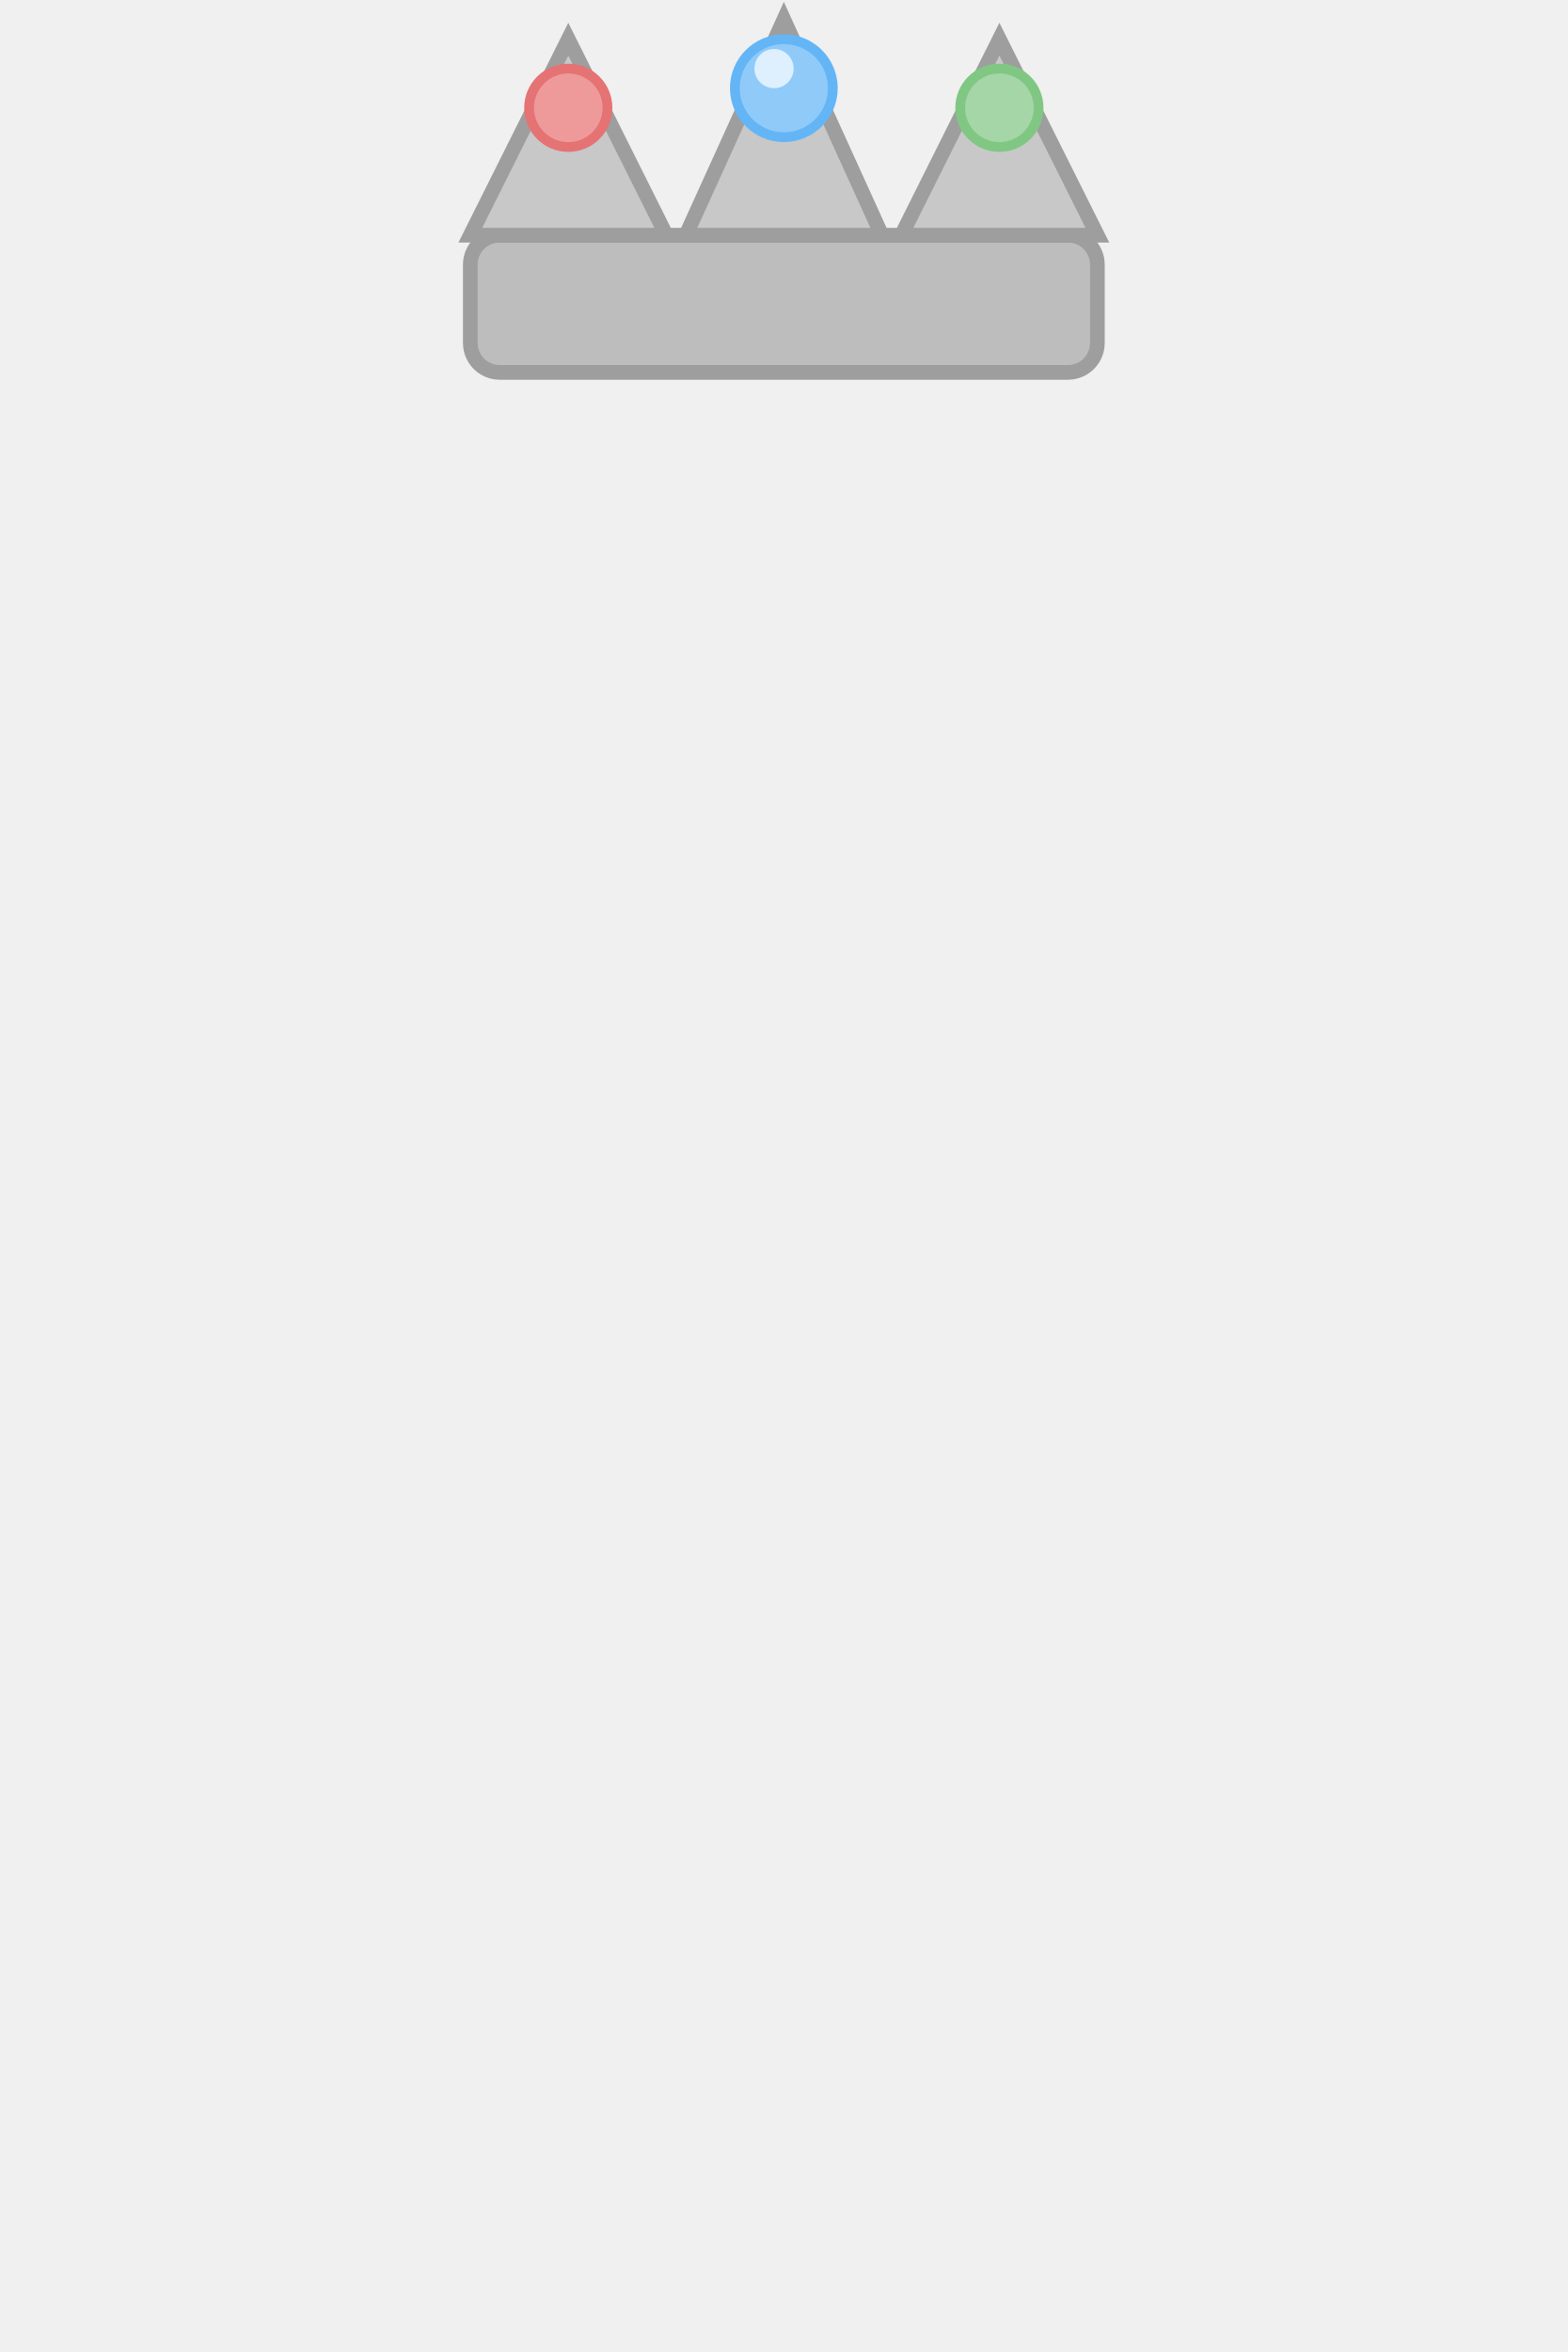
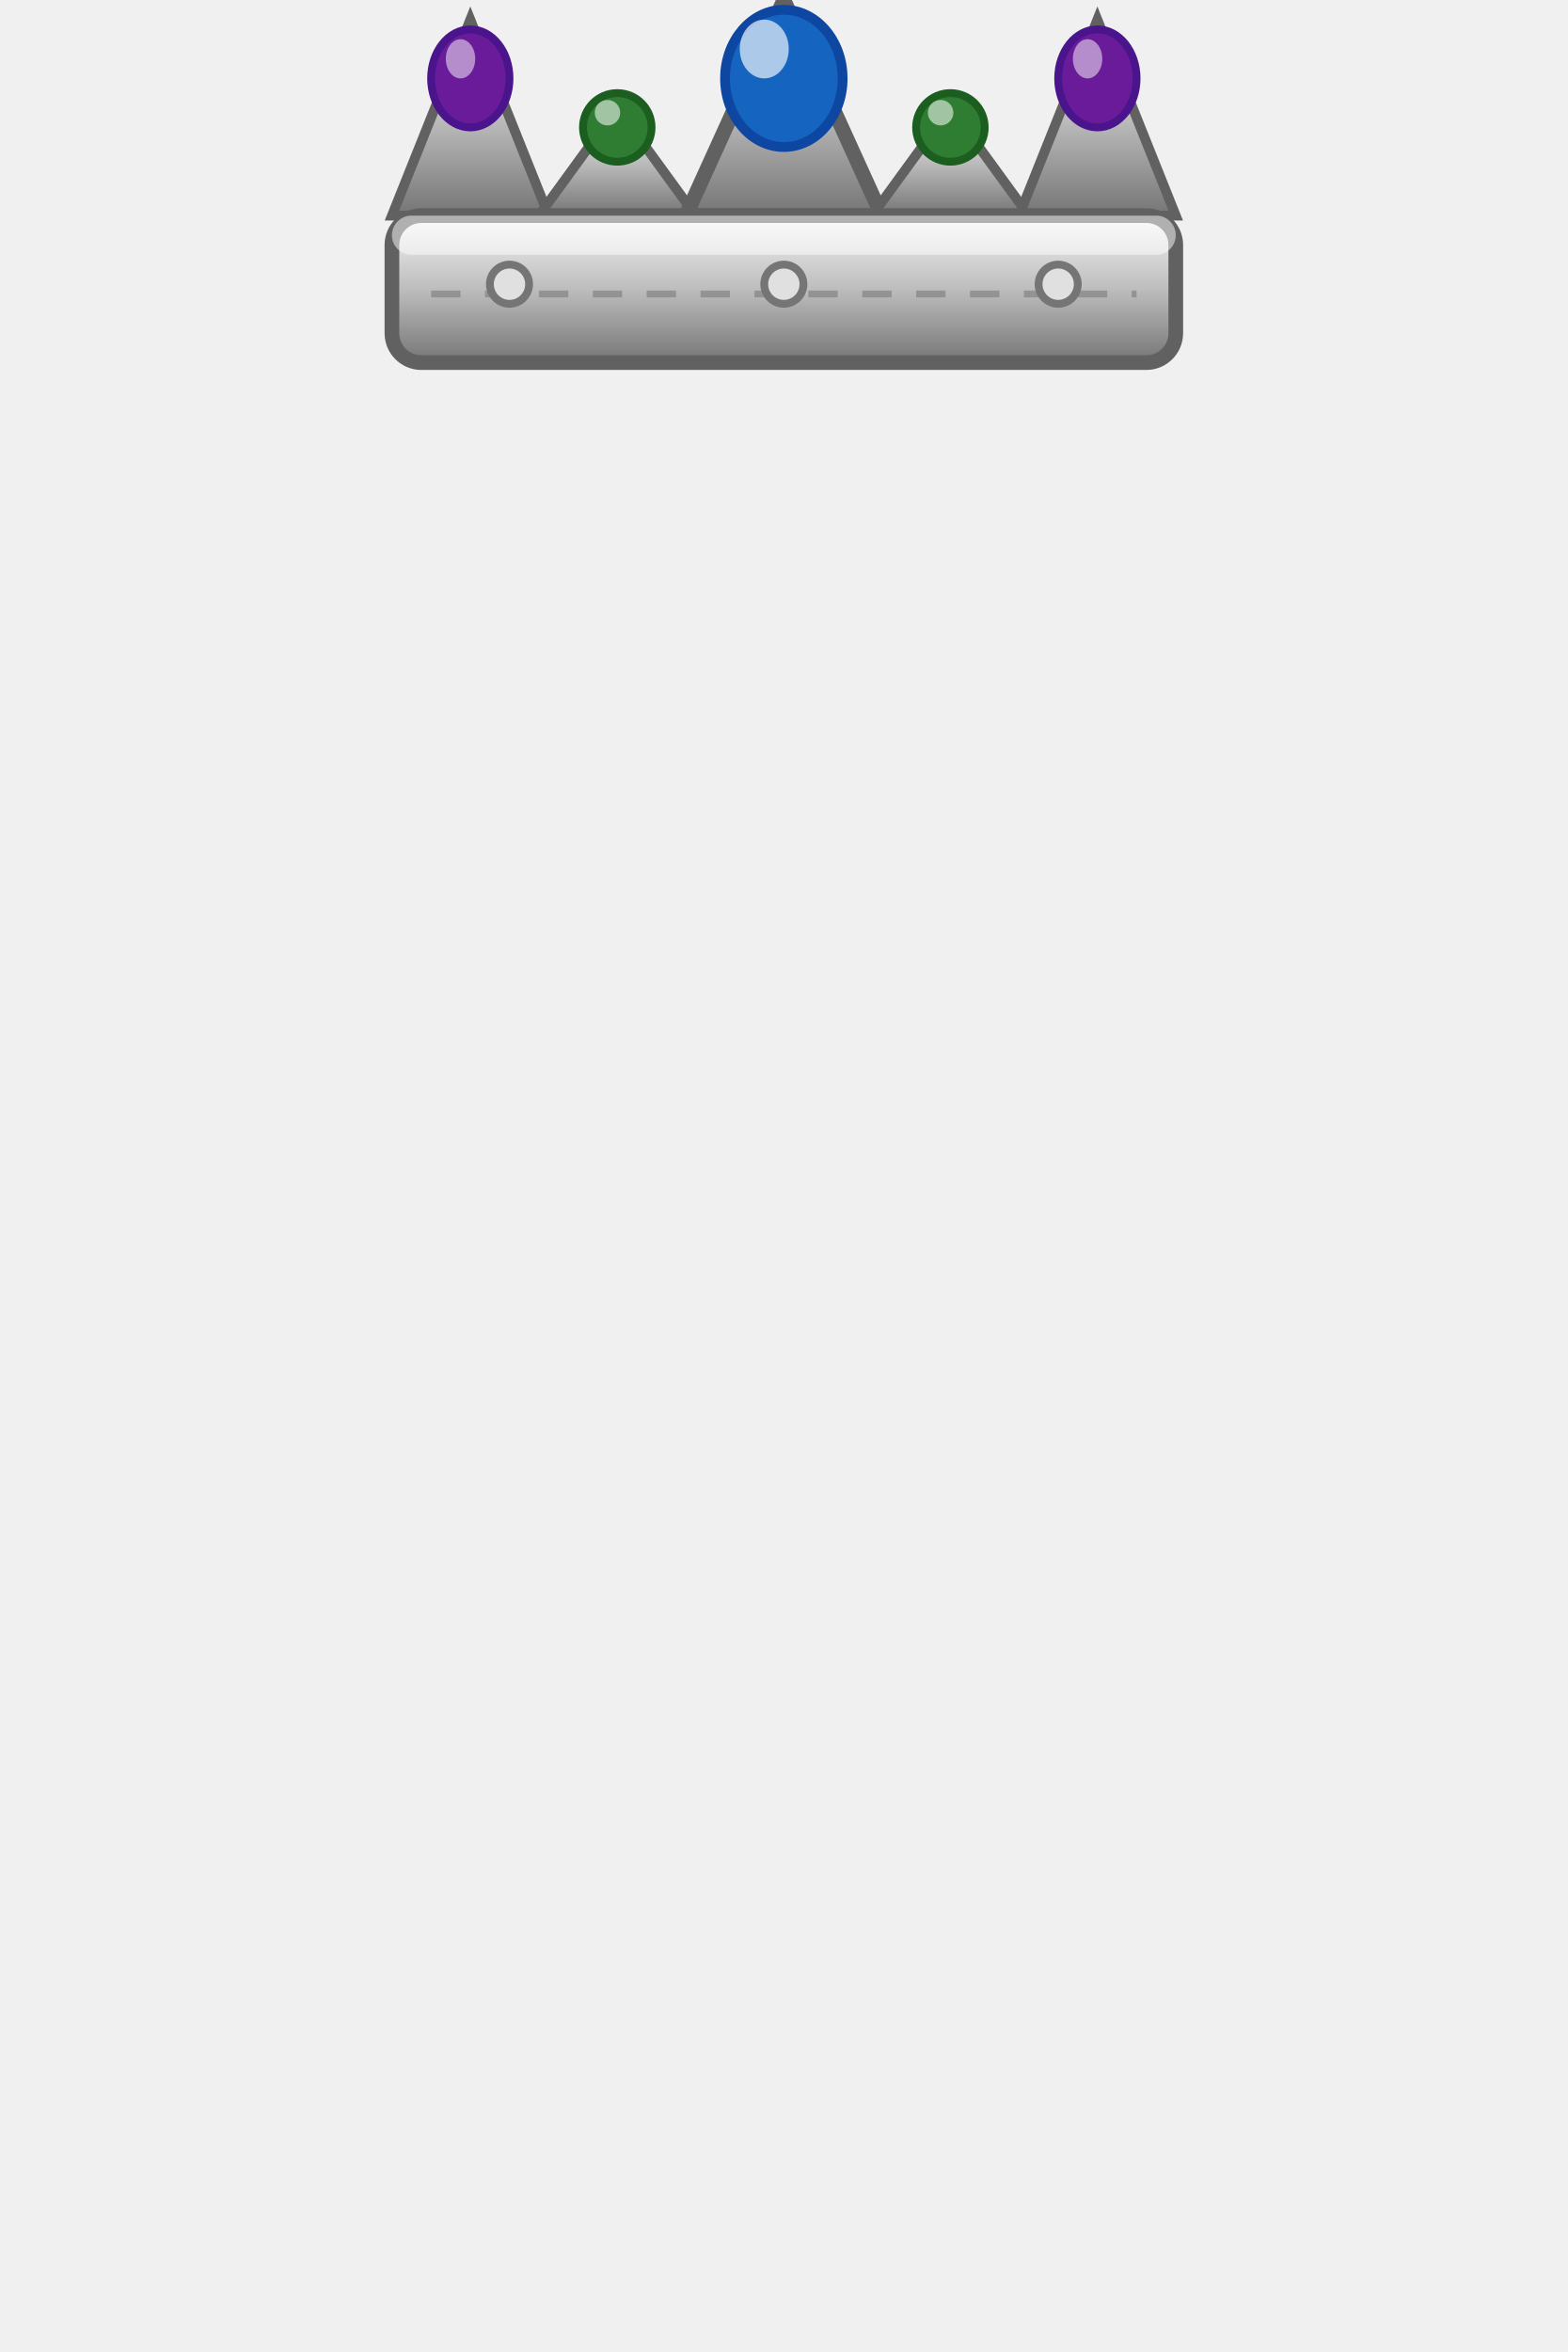
<svg xmlns="http://www.w3.org/2000/svg" viewBox="0 0 160 240">
-   <rect x="48" y="24" width="64" height="14" rx="3" fill="#bdbdbd" stroke="#9e9e9e" stroke-width="1.5" />
-   <polygon points="48,24 58,4 68,24" fill="#c8c8c8" stroke="#9e9e9e" stroke-width="1.5" />
-   <polygon points="70,24 80,2 90,24" fill="#c8c8c8" stroke="#9e9e9e" stroke-width="1.5" />
-   <polygon points="92,24 102,4 112,24" fill="#c8c8c8" stroke="#9e9e9e" stroke-width="1.5" />
-   <circle cx="80" cy="9" r="5" fill="#90caf9" stroke="#64b5f6" stroke-width="1" />
-   <circle cx="58" cy="11" r="4" fill="#ef9a9a" stroke="#e57373" stroke-width="1" />
-   <circle cx="102" cy="11" r="4" fill="#a5d6a7" stroke="#81c784" stroke-width="1" />
-   <circle cx="79" cy="7" r="2" fill="white" opacity="0.7" />
+   <defs>
+     <linearGradient id="cs-silver" x1="0" y1="0" x2="0" y2="1">
+       <stop offset="0%" stop-color="#f5f5f5" />
+       <stop offset="50%" stop-color="#bdbdbd" />
+       <stop offset="100%" stop-color="#757575" />
+     </linearGradient>
+   </defs>
+   <polygon points="40,22 48,2 56,22" fill="url(#cs-silver)" stroke="#616161" stroke-width="1" />
+   <polygon points="55,22 63,11 71,22" fill="url(#cs-silver)" stroke="#616161" stroke-width="1" />
+   <polygon points="70,22 80,0 90,22" fill="url(#cs-silver)" stroke="#616161" stroke-width="1.5" />
+   <polygon points="89,22 97,11 105,22" fill="url(#cs-silver)" stroke="#616161" stroke-width="1" />
+   <polygon points="104,22 112,2 120,22" fill="url(#cs-silver)" stroke="#616161" stroke-width="1" />
+   <rect x="40" y="22" width="80" height="15" rx="3" fill="url(#cs-silver)" stroke="#616161" stroke-width="1.5" />
+   <rect x="40" y="22" width="80" height="4" rx="2" fill="white" opacity="0.5" />
+   <line x1="44" y1="30" x2="116" y2="30" stroke="#757575" stroke-width="0.7" stroke-dasharray="3,2.5" opacity="0.55" />
+   <ellipse cx="80" cy="8" rx="6" ry="7" fill="#1565c0" stroke="#0d47a1" stroke-width="1" />
+   <ellipse cx="78" cy="5" rx="2.5" ry="3" fill="white" opacity="0.65" />
+   <ellipse cx="48" cy="8" rx="4" ry="5" fill="#6a1b9a" stroke="#4a148c" stroke-width="0.8" />
+   <ellipse cx="47" cy="6" rx="1.5" ry="2" fill="white" opacity="0.5" />
+   <ellipse cx="112" cy="8" rx="4" ry="5" fill="#6a1b9a" stroke="#4a148c" stroke-width="0.8" />
+   <ellipse cx="111" cy="6" rx="1.5" ry="2" fill="white" opacity="0.5" />
+   <circle cx="63" cy="13" r="3.5" fill="#2e7d32" stroke="#1b5e20" stroke-width="0.8" />
+   <circle cx="62" cy="11.5" r="1.3" fill="white" opacity="0.55" />
+   <circle cx="97" cy="13" r="3.5" fill="#2e7d32" stroke="#1b5e20" stroke-width="0.8" />
+   <circle cx="96" cy="11.5" r="1.3" fill="white" opacity="0.55" />
+   <circle cx="52" cy="29" r="2" fill="#e0e0e0" stroke="#757575" stroke-width="0.8" />
+   <circle cx="80" cy="29" r="2" fill="#e0e0e0" stroke="#757575" stroke-width="0.8" />
+   <circle cx="108" cy="29" r="2" fill="#e0e0e0" stroke="#757575" stroke-width="0.8" />
</svg>
